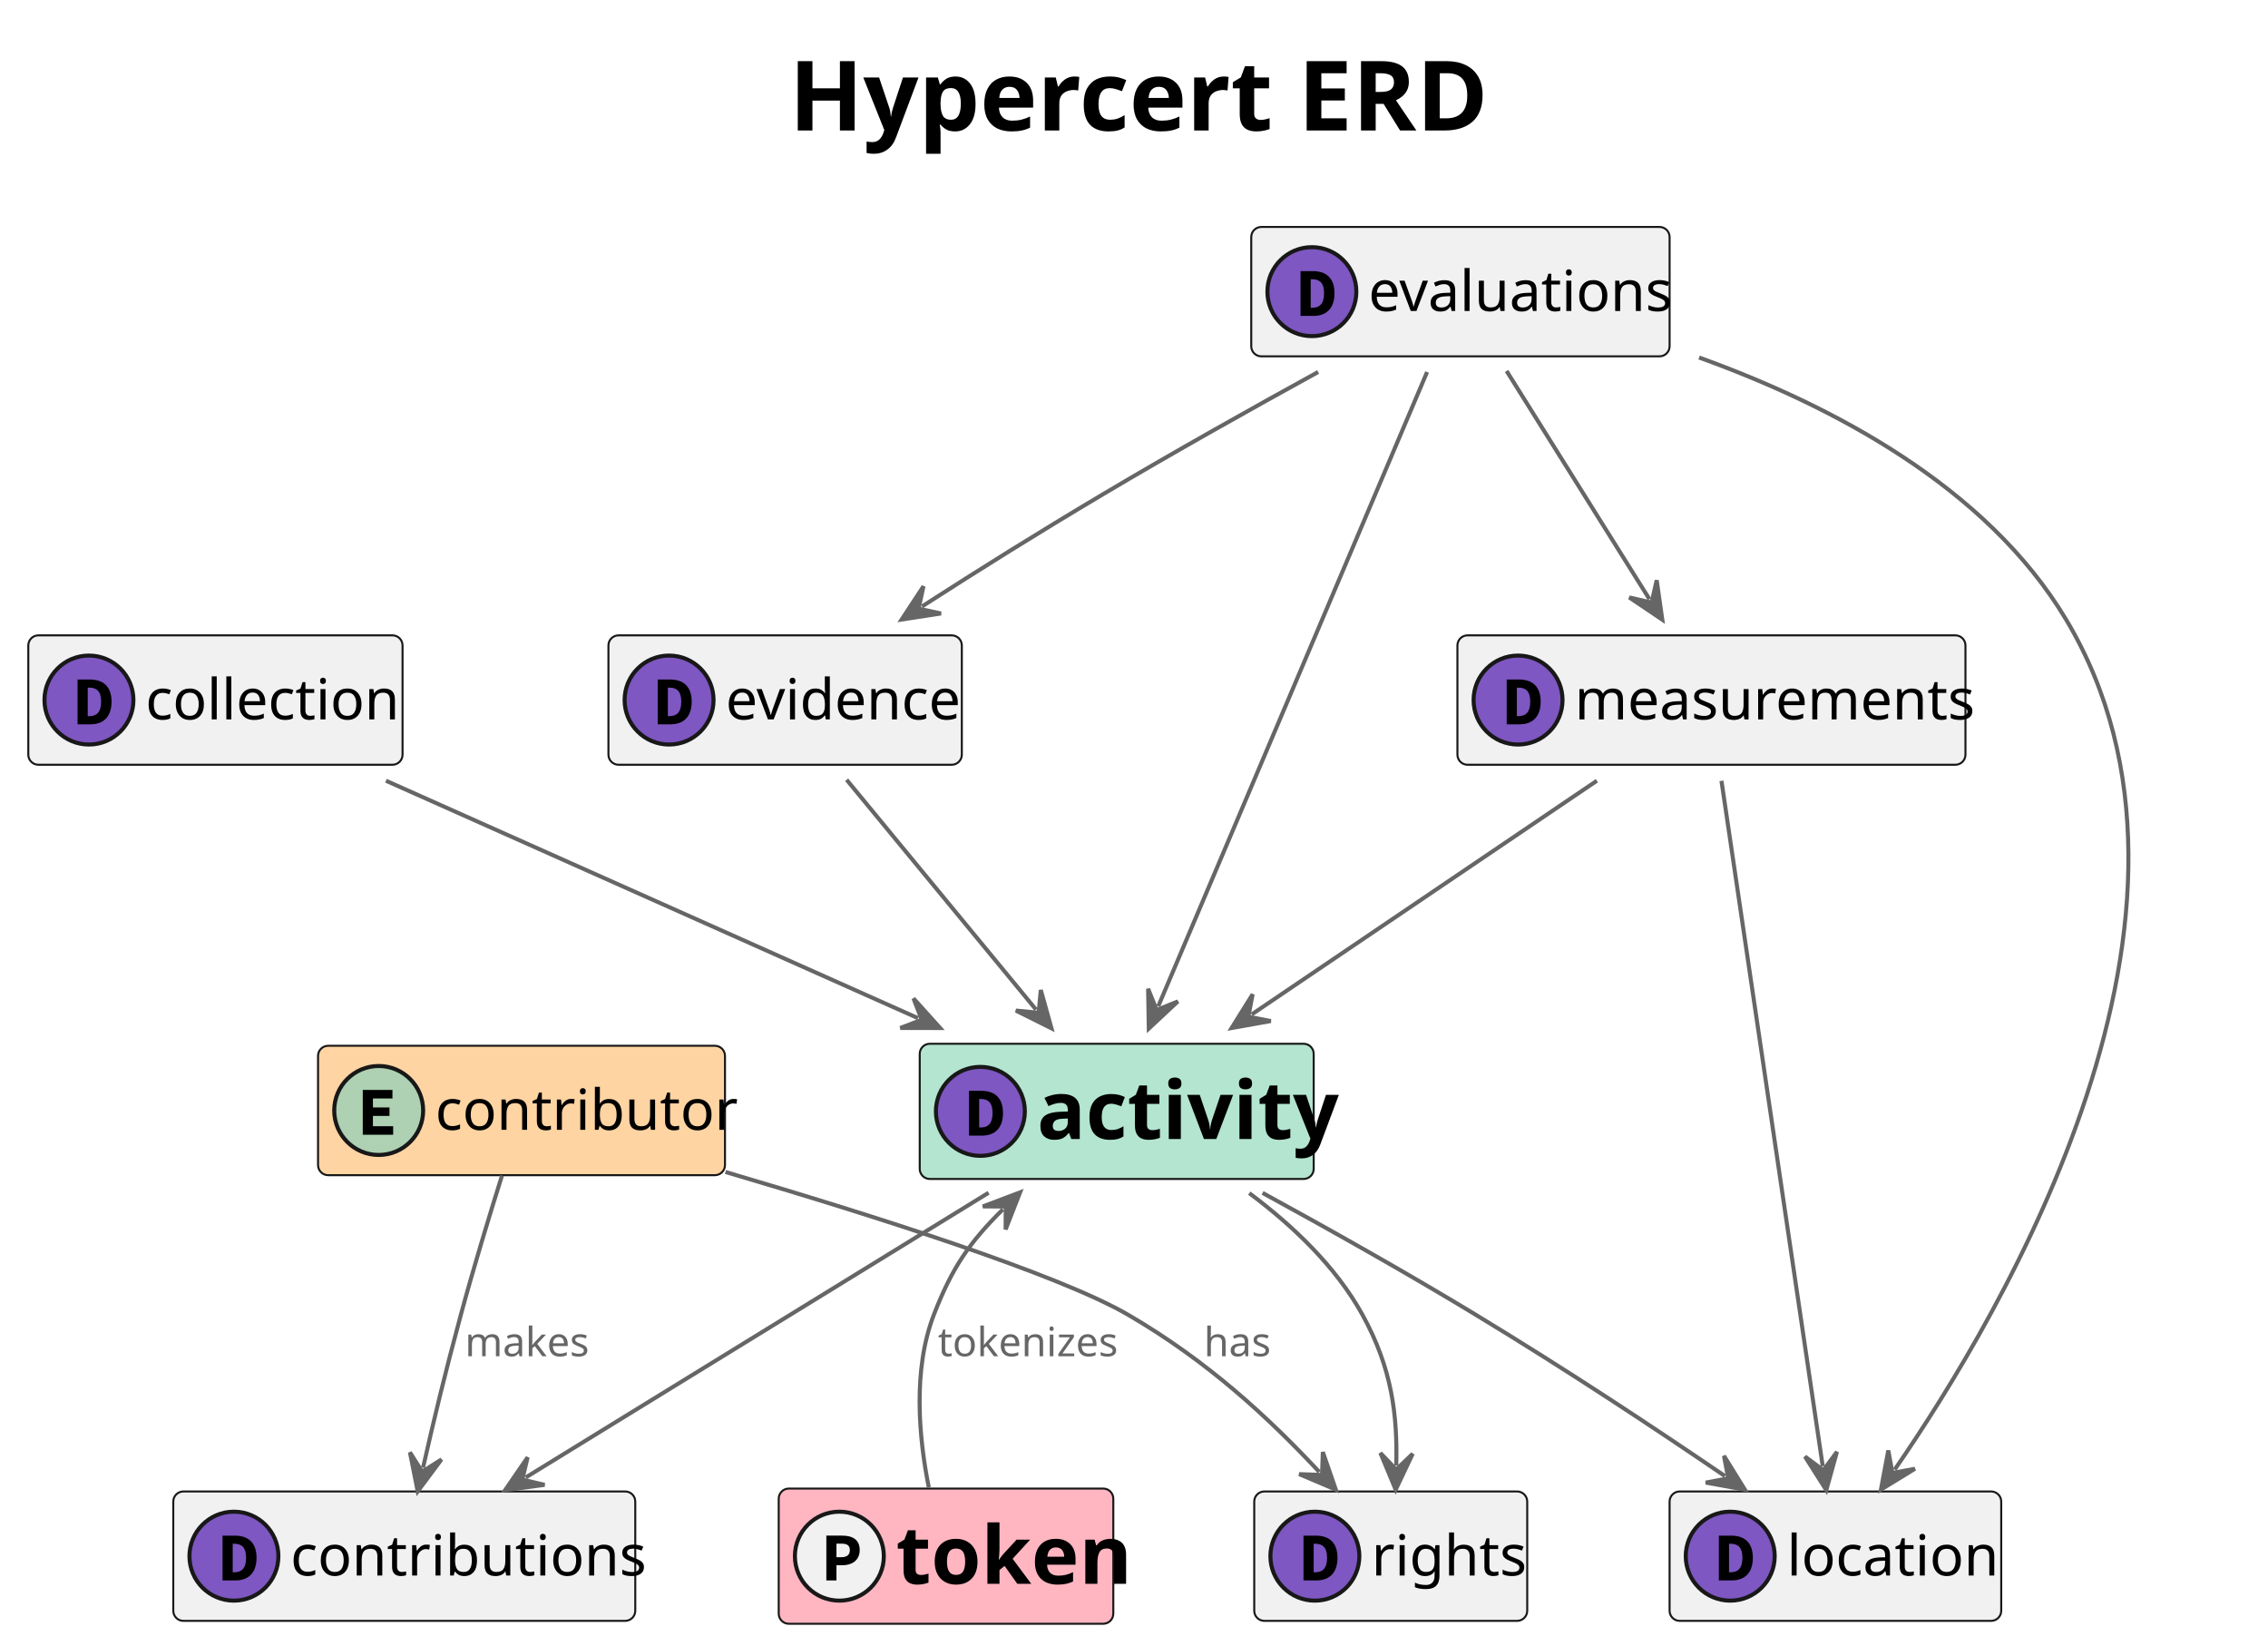
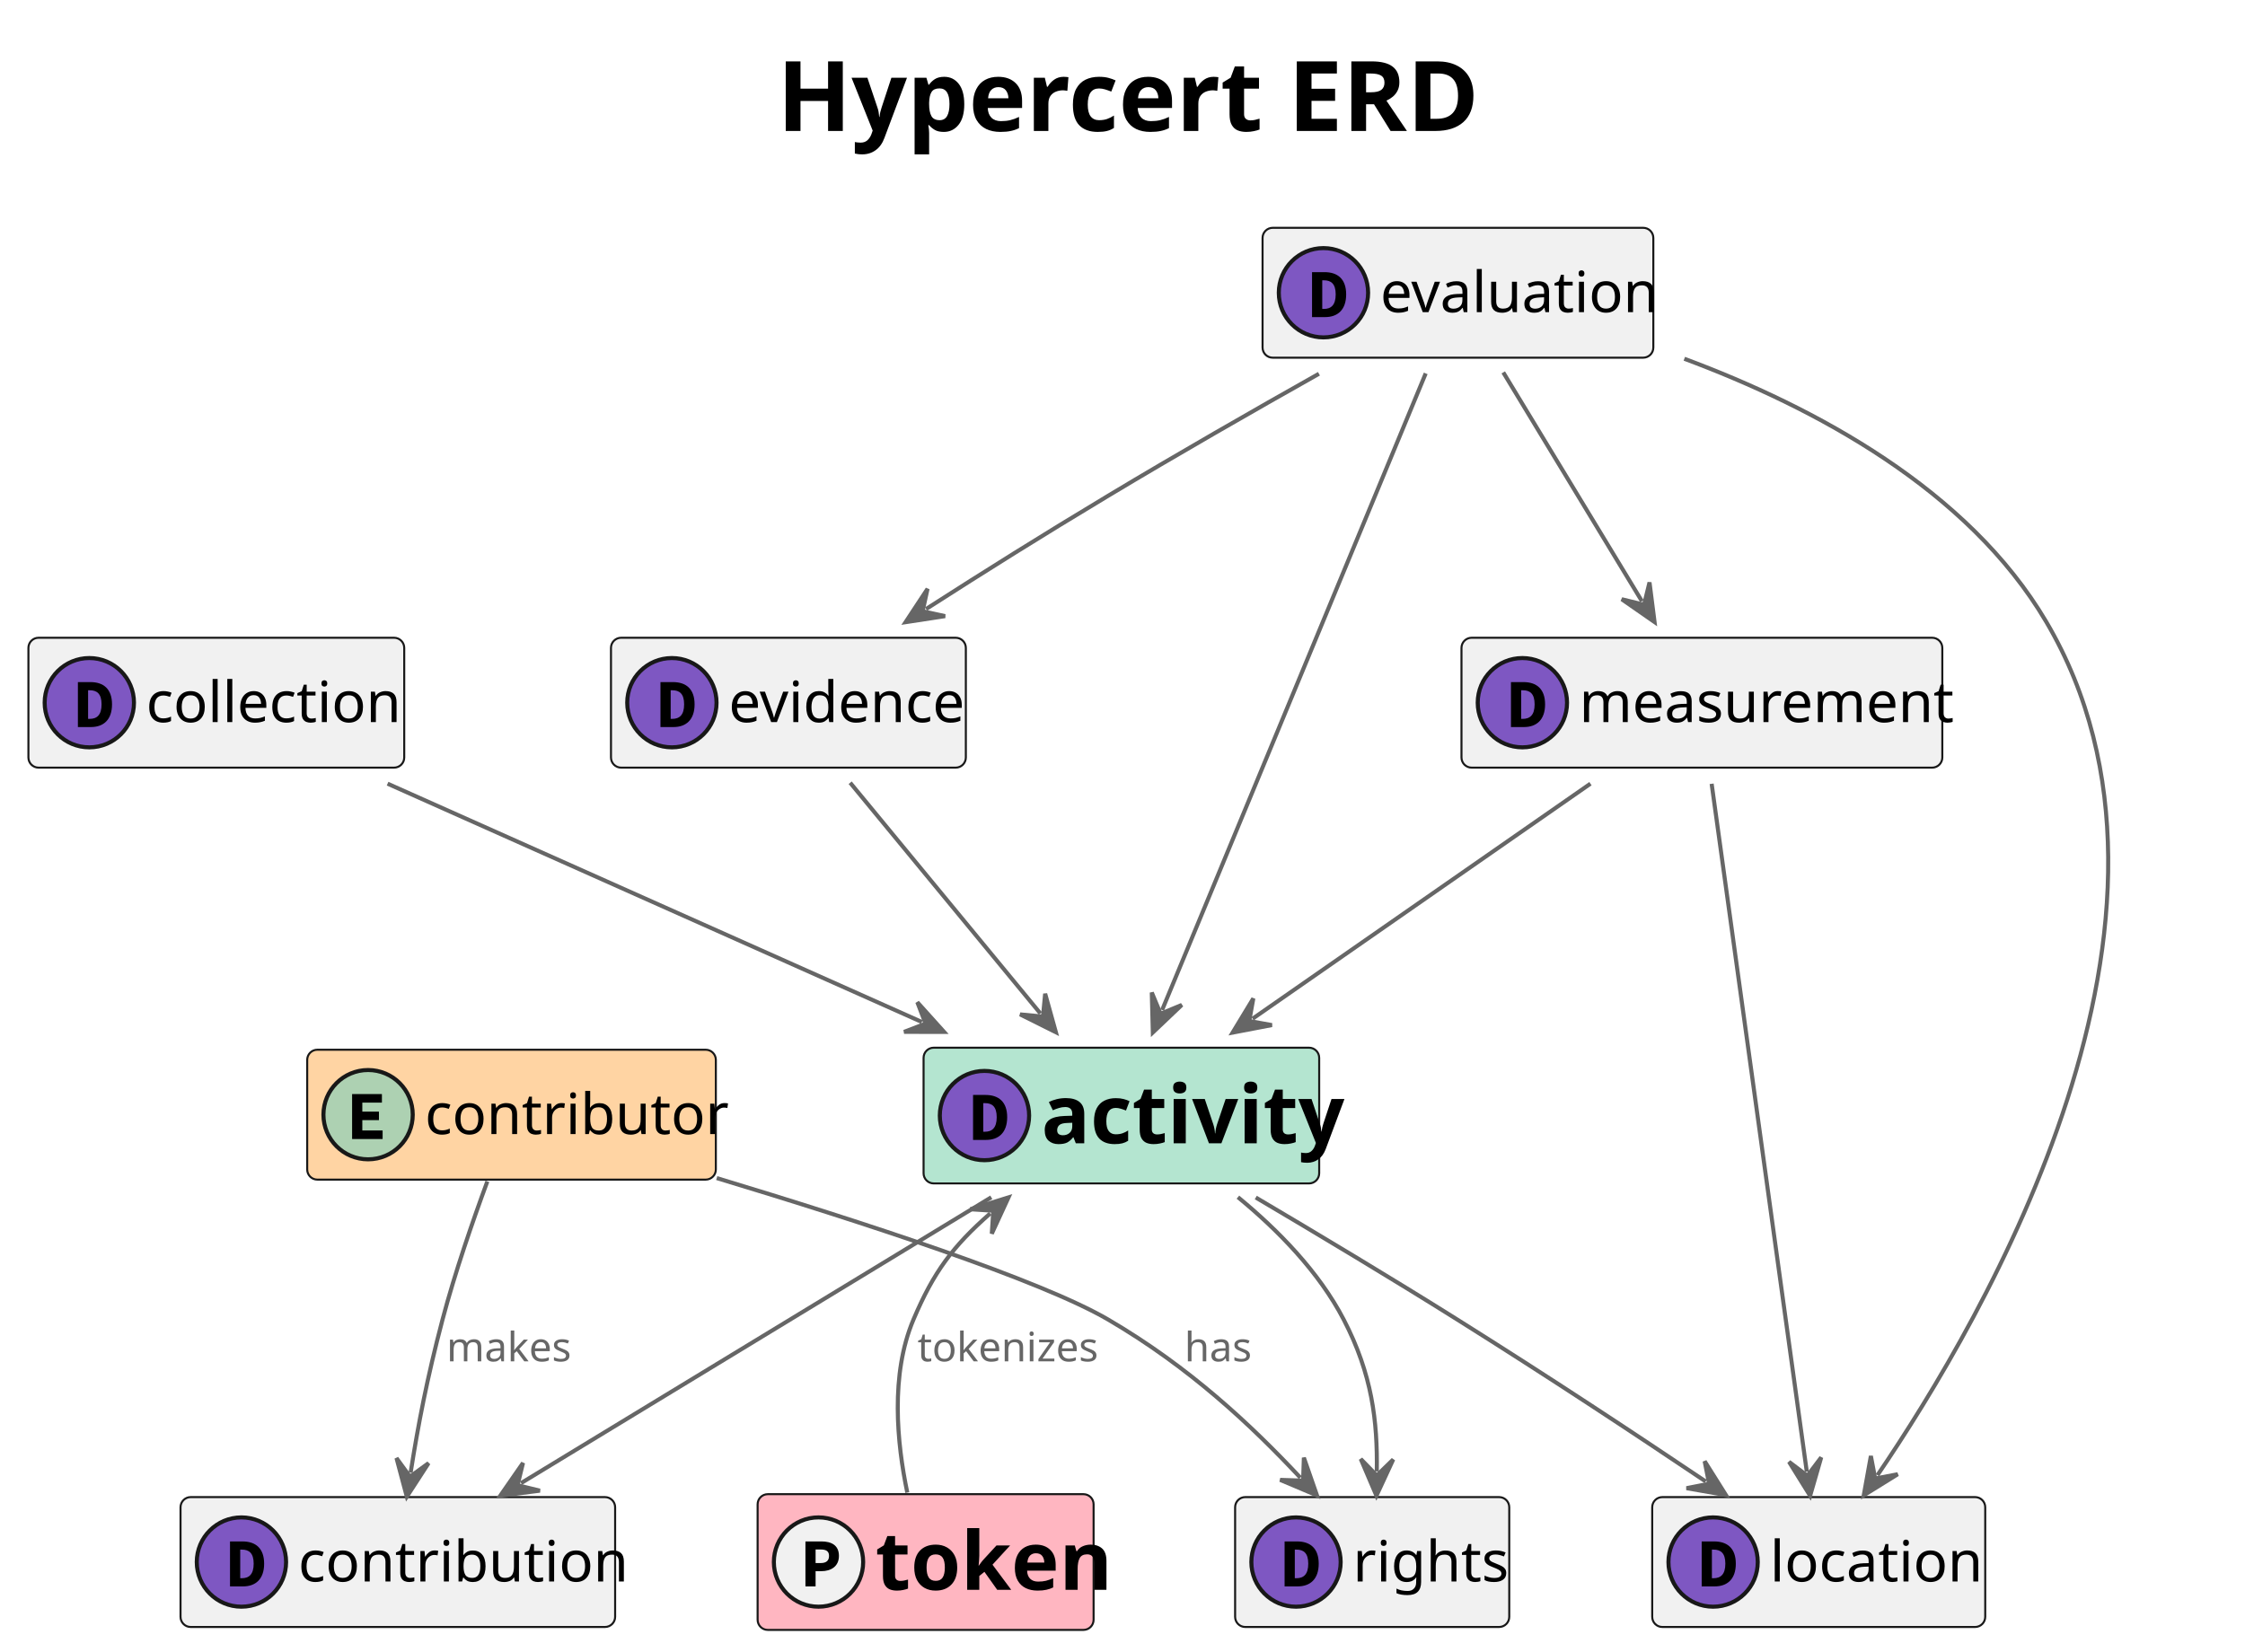
- <svg xmlns="http://www.w3.org/2000/svg" contentStyleType="text/css" data-diagram-type="CLASS" height="407px" preserveAspectRatio="none" style="width:561px;height:407px;background:#FFFFFF;" version="1.1" viewBox="0 0 561 407" width="561px" zoomAndPan="magnify">
+ <svg xmlns="http://www.w3.org/2000/svg" contentStyleType="text/css" data-diagram-type="CLASS" height="407px" preserveAspectRatio="none" style="width:553px;height:407px;background:#FFFFFF;" version="1.1" viewBox="0 0 553 407" width="553px" zoomAndPan="magnify">
  <defs />
  <g>
    <g class="title" data-source-line="1">
-       <text fill="#000000" font-family="sans-serif" font-size="24" font-weight="bold" lengthAdjust="spacing" textLength="157.055" x="195.178" y="32.266">Hypercert ERD</text>
+       <text fill="#000000" font-family="sans-serif" font-size="24" font-weight="bold" lengthAdjust="spacing" textLength="157.055" x="191.398" y="32.266">Hypercert ERD</text>
    </g>
    <g class="entity" data-entity="contributor" data-source-line="39" data-uid="ent0002" id="entity_contributor">
-       <rect fill="#FFD4A3" height="32" rx="2.5" ry="2.5" style="stroke:#181818;stroke-width:0.5;" width="100.66" x="78.67" y="258.625" />
-       <ellipse cx="93.67" cy="274.625" fill="#ADD1B2" rx="11" ry="11" style="stroke:#181818;stroke-width:1;" />
-       <path d="M89.733,280.625 L97.248,280.625 L97.248,278.516 L92.248,278.516 L92.248,275.969 L96.342,275.969 L96.342,273.875 L92.248,273.875 L92.248,271.656 L97.076,271.656 L97.076,269.547 L89.733,269.547 L89.733,280.625 Z " fill="#000000" />
-       <text fill="#000000" font-family="sans-serif" font-size="14" lengthAdjust="spacing" textLength="68.66" x="107.67" y="279.41">contributor</text>
+       <rect fill="#FFD4A3" height="32" rx="2.5" ry="2.5" style="stroke:#181818;stroke-width:0.5;" width="100.66" x="75.67" y="258.625" />
+       <ellipse cx="90.67" cy="274.625" fill="#ADD1B2" rx="11" ry="11" style="stroke:#181818;stroke-width:1;" />
+       <path d="M86.733,280.625 L94.248,280.625 L94.248,278.516 L89.248,278.516 L89.248,275.969 L93.342,275.969 L93.342,273.875 L89.248,273.875 L89.248,271.656 L94.076,271.656 L94.076,269.547 L86.733,269.547 L86.733,280.625 Z " fill="#000000" />
+       <text fill="#000000" font-family="sans-serif" font-size="14" lengthAdjust="spacing" textLength="68.66" x="104.67" y="279.41">contributor</text>
    </g>
    <g class="entity" data-entity="activity" data-source-line="45" data-uid="ent0003" id="entity_activity">
      <rect fill="#B4E5D0" height="33.438" rx="2.5" ry="2.5" style="stroke:#181818;stroke-width:0.5;" width="97.449" x="227.5" y="258.125" />
      <ellipse cx="242.5" cy="274.844" fill="#7E57C2" rx="11" ry="11" style="stroke:#181818;stroke-width:1;" />
      <path d="M239.688,280.844 L242.906,280.844 C245.984,280.844 248.094,279.062 248.094,275.25 C248.094,271.438 245.984,269.766 242.75,269.766 L239.688,269.766 L239.688,280.844 Z M242.203,278.828 L242.203,271.781 L242.609,271.781 C244.344,271.781 245.516,272.594 245.516,275.25 C245.516,277.906 244.344,278.828 242.609,278.828 L242.203,278.828 Z " fill="#000000" />
      <text fill="#000000" font-family="sans-serif" font-size="20" font-weight="bold" lengthAdjust="spacing" textLength="65.449" x="256.5" y="281.68">activity</text>
    </g>
    <g class="entity" data-entity="evidence" data-source-line="61" data-uid="ent0004" id="entity_evidence">
      <rect fill="#F1F1F1" height="32" rx="2.5" ry="2.5" style="stroke:#181818;stroke-width:0.5;" width="87.412" x="150.5" y="157.125" />
      <ellipse cx="165.5" cy="173.125" fill="#7E57C2" rx="11" ry="11" style="stroke:#181818;stroke-width:1;" />
      <path d="M162.688,179.125 L165.906,179.125 C168.984,179.125 171.094,177.344 171.094,173.531 C171.094,169.719 168.984,168.047 165.75,168.047 L162.688,168.047 L162.688,179.125 Z M165.203,177.109 L165.203,170.062 L165.609,170.062 C167.344,170.062 168.516,170.875 168.516,173.531 C168.516,176.188 167.344,177.109 165.609,177.109 L165.203,177.109 Z " fill="#000000" />
      <text fill="#000000" font-family="sans-serif" font-size="14" lengthAdjust="spacing" textLength="55.412" x="179.5" y="177.91">evidence</text>
    </g>
-     <g class="entity" data-entity="measurements" data-source-line="72" data-uid="ent0005" id="entity_measurements">
-       <rect fill="#F1F1F1" height="32" rx="2.5" ry="2.5" style="stroke:#181818;stroke-width:0.5;" width="125.666" x="360.5" y="157.125" />
-       <ellipse cx="375.5" cy="173.125" fill="#7E57C2" rx="11" ry="11" style="stroke:#181818;stroke-width:1;" />
-       <path d="M372.688,179.125 L375.906,179.125 C378.984,179.125 381.094,177.344 381.094,173.531 C381.094,169.719 378.984,168.047 375.75,168.047 L372.688,168.047 L372.688,179.125 Z M375.203,177.109 L375.203,170.062 L375.609,170.062 C377.344,170.062 378.516,170.875 378.516,173.531 C378.516,176.188 377.344,177.109 375.609,177.109 L375.203,177.109 Z " fill="#000000" />
-       <text fill="#000000" font-family="sans-serif" font-size="14" lengthAdjust="spacing" textLength="93.666" x="389.5" y="177.91">measurements</text>
+     <g class="entity" data-entity="measurement" data-source-line="72" data-uid="ent0005" id="entity_measurement">
+       <rect fill="#F1F1F1" height="32" rx="2.5" ry="2.5" style="stroke:#181818;stroke-width:0.5;" width="118.44" x="360" y="157.125" />
+       <ellipse cx="375" cy="173.125" fill="#7E57C2" rx="11" ry="11" style="stroke:#181818;stroke-width:1;" />
+       <path d="M372.188,179.125 L375.406,179.125 C378.484,179.125 380.594,177.344 380.594,173.531 C380.594,169.719 378.484,168.047 375.25,168.047 L372.188,168.047 L372.188,179.125 Z M374.703,177.109 L374.703,170.062 L375.109,170.062 C376.844,170.062 378.016,170.875 378.016,173.531 C378.016,176.188 376.844,177.109 375.109,177.109 L374.703,177.109 Z " fill="#000000" />
+       <text fill="#000000" font-family="sans-serif" font-size="14" lengthAdjust="spacing" textLength="86.44" x="389" y="177.91">measurement</text>
    </g>
-     <g class="entity" data-entity="evaluations" data-source-line="86" data-uid="ent0006" id="entity_evaluations">
-       <rect fill="#F1F1F1" height="32" rx="2.5" ry="2.5" style="stroke:#181818;stroke-width:0.5;" width="103.483" x="309.5" y="56.125" />
-       <ellipse cx="324.5" cy="72.125" fill="#7E57C2" rx="11" ry="11" style="stroke:#181818;stroke-width:1;" />
-       <path d="M321.688,78.125 L324.906,78.125 C327.984,78.125 330.094,76.344 330.094,72.531 C330.094,68.719 327.984,67.047 324.75,67.047 L321.688,67.047 L321.688,78.125 Z M324.203,76.109 L324.203,69.062 L324.609,69.062 C326.344,69.062 327.516,69.875 327.516,72.531 C327.516,75.188 326.344,76.109 324.609,76.109 L324.203,76.109 Z " fill="#000000" />
-       <text fill="#000000" font-family="sans-serif" font-size="14" lengthAdjust="spacing" textLength="71.483" x="338.5" y="76.91">evaluations</text>
+     <g class="entity" data-entity="evaluation" data-source-line="86" data-uid="ent0006" id="entity_evaluation">
+       <rect fill="#F1F1F1" height="32" rx="2.5" ry="2.5" style="stroke:#181818;stroke-width:0.5;" width="96.258" x="311" y="56.125" />
+       <ellipse cx="326" cy="72.125" fill="#7E57C2" rx="11" ry="11" style="stroke:#181818;stroke-width:1;" />
+       <path d="M323.188,78.125 L326.406,78.125 C329.484,78.125 331.594,76.344 331.594,72.531 C331.594,68.719 329.484,67.047 326.25,67.047 L323.188,67.047 L323.188,78.125 Z M325.703,76.109 L325.703,69.062 L326.109,69.062 C327.844,69.062 329.016,69.875 329.016,72.531 C329.016,75.188 327.844,76.109 326.109,76.109 L325.703,76.109 Z " fill="#000000" />
+       <text fill="#000000" font-family="sans-serif" font-size="14" lengthAdjust="spacing" textLength="64.258" x="340" y="76.91">evaluation</text>
    </g>
-     <g class="entity" data-entity="contributions" data-source-line="98" data-uid="ent0007" id="entity_contributions">
-       <rect fill="#F1F1F1" height="32" rx="2.5" ry="2.5" style="stroke:#181818;stroke-width:0.5;" width="114.277" x="42.86" y="368.845" />
-       <ellipse cx="57.86" cy="384.845" fill="#7E57C2" rx="11" ry="11" style="stroke:#181818;stroke-width:1;" />
-       <path d="M55.047,390.845 L58.266,390.845 C61.344,390.845 63.454,389.064 63.454,385.251 C63.454,381.439 61.344,379.767 58.11,379.767 L55.047,379.767 L55.047,390.845 Z M57.563,388.829 L57.563,381.783 L57.969,381.783 C59.704,381.783 60.876,382.595 60.876,385.251 C60.876,387.908 59.704,388.829 57.969,388.829 L57.563,388.829 Z " fill="#000000" />
-       <text fill="#000000" font-family="sans-serif" font-size="14" lengthAdjust="spacing" textLength="82.277" x="71.86" y="389.63">contributions</text>
+     <g class="entity" data-entity="contribution" data-source-line="98" data-uid="ent0007" id="entity_contribution">
+       <rect fill="#F1F1F1" height="32" rx="2.5" ry="2.5" style="stroke:#181818;stroke-width:0.5;" width="107.052" x="44.47" y="368.845" />
+       <ellipse cx="59.47" cy="384.845" fill="#7E57C2" rx="11" ry="11" style="stroke:#181818;stroke-width:1;" />
+       <path d="M56.657,390.845 L59.876,390.845 C62.954,390.845 65.064,389.064 65.064,385.251 C65.064,381.439 62.954,379.767 59.72,379.767 L56.657,379.767 L56.657,390.845 Z M59.173,388.829 L59.173,381.783 L59.579,381.783 C61.314,381.783 62.486,382.595 62.486,385.251 C62.486,387.908 61.314,388.829 59.579,388.829 L59.173,388.829 Z " fill="#000000" />
+       <text fill="#000000" font-family="sans-serif" font-size="14" lengthAdjust="spacing" textLength="75.052" x="73.47" y="389.63">contribution</text>
    </g>
    <g class="entity" data-entity="location" data-source-line="109" data-uid="ent0008" id="entity_location">
-       <rect fill="#F1F1F1" height="32" rx="2.5" ry="2.5" style="stroke:#181818;stroke-width:0.5;" width="82.032" x="412.98" y="368.845" />
-       <ellipse cx="427.98" cy="384.845" fill="#7E57C2" rx="11" ry="11" style="stroke:#181818;stroke-width:1;" />
-       <path d="M425.168,390.845 L428.386,390.845 C431.464,390.845 433.574,389.064 433.574,385.251 C433.574,381.439 431.464,379.767 428.23,379.767 L425.168,379.767 L425.168,390.845 Z M427.683,388.829 L427.683,381.783 L428.089,381.783 C429.824,381.783 430.996,382.595 430.996,385.251 C430.996,387.908 429.824,388.829 428.089,388.829 L427.683,388.829 Z " fill="#000000" />
-       <text fill="#000000" font-family="sans-serif" font-size="14" lengthAdjust="spacing" textLength="50.032" x="441.98" y="389.63">location</text>
+       <rect fill="#F1F1F1" height="32" rx="2.5" ry="2.5" style="stroke:#181818;stroke-width:0.5;" width="82.032" x="406.98" y="368.845" />
+       <ellipse cx="421.98" cy="384.845" fill="#7E57C2" rx="11" ry="11" style="stroke:#181818;stroke-width:1;" />
+       <path d="M419.168,390.845 L422.386,390.845 C425.464,390.845 427.574,389.064 427.574,385.251 C427.574,381.439 425.464,379.767 422.23,379.767 L419.168,379.767 L419.168,390.845 Z M421.683,388.829 L421.683,381.783 L422.089,381.783 C423.824,381.783 424.996,382.595 424.996,385.251 C424.996,387.908 423.824,388.829 422.089,388.829 L421.683,388.829 Z " fill="#000000" />
+       <text fill="#000000" font-family="sans-serif" font-size="14" lengthAdjust="spacing" textLength="50.032" x="435.98" y="389.63">location</text>
    </g>
    <g class="entity" data-entity="rights" data-source-line="121" data-uid="ent0009" id="entity_rights">
-       <rect fill="#F1F1F1" height="32" rx="2.5" ry="2.5" style="stroke:#181818;stroke-width:0.5;" width="67.526" x="310.24" y="368.845" />
-       <ellipse cx="325.24" cy="384.845" fill="#7E57C2" rx="11" ry="11" style="stroke:#181818;stroke-width:1;" />
-       <path d="M322.428,390.845 L325.646,390.845 C328.724,390.845 330.834,389.064 330.834,385.251 C330.834,381.439 328.724,379.767 325.49,379.767 L322.428,379.767 L322.428,390.845 Z M324.943,388.829 L324.943,381.783 L325.349,381.783 C327.084,381.783 328.256,382.595 328.256,385.251 C328.256,387.908 327.084,388.829 325.349,388.829 L324.943,388.829 Z " fill="#000000" />
-       <text fill="#000000" font-family="sans-serif" font-size="14" lengthAdjust="spacing" textLength="35.526" x="339.24" y="389.63">rights</text>
+       <rect fill="#F1F1F1" height="32" rx="2.5" ry="2.5" style="stroke:#181818;stroke-width:0.5;" width="67.526" x="304.24" y="368.845" />
+       <ellipse cx="319.24" cy="384.845" fill="#7E57C2" rx="11" ry="11" style="stroke:#181818;stroke-width:1;" />
+       <path d="M316.428,390.845 L319.646,390.845 C322.724,390.845 324.834,389.064 324.834,385.251 C324.834,381.439 322.724,379.767 319.49,379.767 L316.428,379.767 L316.428,390.845 Z M318.943,388.829 L318.943,381.783 L319.349,381.783 C321.084,381.783 322.256,382.595 322.256,385.251 C322.256,387.908 321.084,388.829 319.349,388.829 L318.943,388.829 Z " fill="#000000" />
+       <text fill="#000000" font-family="sans-serif" font-size="14" lengthAdjust="spacing" textLength="35.526" x="333.24" y="389.63">rights</text>
    </g>
    <g class="entity" data-entity="collection" data-source-line="131" data-uid="ent0010" id="entity_collection">
      <rect fill="#F1F1F1" height="32" rx="2.5" ry="2.5" style="stroke:#181818;stroke-width:0.5;" width="92.573" x="7" y="157.125" />
      <ellipse cx="22" cy="173.125" fill="#7E57C2" rx="11" ry="11" style="stroke:#181818;stroke-width:1;" />
      <path d="M19.188,179.125 L22.406,179.125 C25.484,179.125 27.594,177.344 27.594,173.531 C27.594,169.719 25.484,168.047 22.25,168.047 L19.188,168.047 L19.188,179.125 Z M21.703,177.109 L21.703,170.062 L22.109,170.062 C23.844,170.062 25.016,170.875 25.016,173.531 C25.016,176.188 23.844,177.109 22.109,177.109 L21.703,177.109 Z " fill="#000000" />
      <text fill="#000000" font-family="sans-serif" font-size="14" lengthAdjust="spacing" textLength="60.573" x="36" y="177.91">collection</text>
    </g>
    <g class="entity" data-entity="token" data-source-line="141" data-uid="ent0011" id="entity_token">
-       <rect fill="#FFB6C1" height="33.438" rx="2.5" ry="2.5" style="stroke:#181818;stroke-width:0.5;" width="82.762" x="192.62" y="368.125" />
-       <ellipse cx="207.62" cy="384.844" fill="#F1F1F1" rx="11" ry="11" style="stroke:#181818;stroke-width:1;" />
-       <path d="M204.401,390.844 L206.901,390.844 L206.901,387.094 L208.323,387.094 C210.667,387.094 212.651,385.938 212.651,383.328 C212.651,380.641 210.714,379.766 208.323,379.766 L204.401,379.766 L204.401,390.844 Z M206.901,385.094 L206.901,381.75 L208.167,381.75 C209.495,381.75 210.214,382.172 210.214,383.328 C210.214,384.484 209.542,385.094 208.167,385.094 L206.901,385.094 Z " fill="#000000" />
-       <text fill="#000000" font-family="sans-serif" font-size="20" font-weight="bold" lengthAdjust="spacing" textLength="50.762" x="221.62" y="391.68">token</text>
+       <rect fill="#FFB6C1" height="33.438" rx="2.5" ry="2.5" style="stroke:#181818;stroke-width:0.5;" width="82.762" x="186.62" y="368.125" />
+       <ellipse cx="201.62" cy="384.844" fill="#F1F1F1" rx="11" ry="11" style="stroke:#181818;stroke-width:1;" />
+       <path d="M198.401,390.844 L200.901,390.844 L200.901,387.094 L202.323,387.094 C204.667,387.094 206.651,385.938 206.651,383.328 C206.651,380.641 204.714,379.766 202.323,379.766 L198.401,379.766 L198.401,390.844 Z M200.901,385.094 L200.901,381.75 L202.167,381.75 C203.495,381.75 204.214,382.172 204.214,383.328 C204.214,384.484 203.542,385.094 202.167,385.094 L200.901,385.094 Z " fill="#000000" />
+       <text fill="#000000" font-family="sans-serif" font-size="20" font-weight="bold" lengthAdjust="spacing" textLength="50.762" x="215.62" y="391.68">token</text>
    </g>
-     <g class="link" data-entity-1="activity" data-entity-2="contributions" data-source-line="147" data-uid="lnk12" id="link_activity_contributions">
-       <path codeLine="147" d="M244.53,294.975 C210.32,316.015 161.461,346.063 130.051,365.373" fill="none" id="activity-to-contributions" style="stroke:#666666;stroke-width:1;" />
-       <polygon fill="#666666" points="124.94,368.515,134.702,367.209,129.2,365.896,130.512,360.394,124.94,368.515" style="stroke:#666666;stroke-width:1;" />
+     <g class="link" data-entity-1="activity" data-entity-2="contribution" data-source-line="147" data-uid="lnk12" id="link_activity_contribution">
+       <path codeLine="147" d="M244.18,294.975 C209.58,316.015 160.117,346.089 128.347,365.399" fill="none" id="activity-to-contribution" style="stroke:#666666;stroke-width:1;" />
+       <polygon fill="#666666" points="123.22,368.515,132.988,367.259,127.493,365.918,128.833,360.422,123.22,368.515" style="stroke:#666666;stroke-width:1;" />
    </g>
    <g class="link" data-entity-1="activity" data-entity-2="rights" data-source-line="148" data-uid="lnk13" id="link_activity_rights">
-       <path codeLine="148" d="M309.01,295.065 C319.67,303.015 330.42,313.185 337,325.125 C344.34,338.435 345.675,349.977 345.375,362.417" fill="none" id="activity-to-rights" style="stroke:#666666;stroke-width:1;" />
-       <polygon fill="#666666" points="345.23,368.415,349.446,359.514,345.351,363.416,341.448,359.321,345.23,368.415" style="stroke:#666666;stroke-width:1;" />
+       <path codeLine="148" d="M304.93,294.945 C314.82,303.075 324.91,313.385 331,325.125 C337.99,338.615 339.332,350.136 339.142,362.516" fill="none" id="activity-to-rights" style="stroke:#666666;stroke-width:1;" />
+       <polygon fill="#666666" points="339.05,368.515,343.188,359.577,339.127,363.516,335.189,359.455,339.05,368.515" style="stroke:#666666;stroke-width:1;" />
    </g>
    <g class="link" data-entity-1="activity" data-entity-2="location" data-source-line="149" data-uid="lnk14" id="link_activity_location">
-       <path codeLine="149" d="M312.3,295.005 C328.58,303.905 347.92,314.765 365,325.125 C388.11,339.145 408.84,352.899 426.66,365.029" fill="none" id="activity-to-location" style="stroke:#666666;stroke-width:1;" />
-       <polygon fill="#666666" points="431.62,368.405,426.431,360.034,427.487,365.591,421.929,366.647,431.62,368.405" style="stroke:#666666;stroke-width:1;" />
+       <path codeLine="149" d="M309.33,295.035 C324.57,304.035 342.8,314.955 359,325.125 C381.73,339.395 402.29,352.988 420.16,364.998" fill="none" id="activity-to-location" style="stroke:#666666;stroke-width:1;" />
+       <polygon fill="#666666" points="425.14,368.345,419.901,360.005,420.99,365.556,415.439,366.645,425.14,368.345" style="stroke:#666666;stroke-width:1;" />
    </g>
    <g class="link" data-entity-1="evidence" data-entity-2="activity" data-source-line="150" data-uid="lnk15" id="link_evidence_activity">
      <path codeLine="150" d="M209.42,192.845 C223.9,210.405 241.632,231.936 256.272,249.686" fill="none" id="evidence-to-activity" style="stroke:#666666;stroke-width:1;" />
      <polygon fill="#666666" points="260.09,254.315,257.449,244.827,256.909,250.458,251.278,249.917,260.09,254.315" style="stroke:#666666;stroke-width:1;" />
    </g>
-     <g class="link" data-entity-1="measurements" data-entity-2="activity" data-source-line="151" data-uid="lnk16" id="link_measurements_activity">
-       <path codeLine="151" d="M395,193.075 C369.1,210.615 335.73,233.203 309.61,250.873" fill="none" id="measurements-to-activity" style="stroke:#666666;stroke-width:1;" />
-       <polygon fill="#666666" points="304.64,254.235,314.336,252.505,308.781,251.433,309.853,245.879,304.64,254.235" style="stroke:#666666;stroke-width:1;" />
+     <g class="link" data-entity-1="measurement" data-entity-2="activity" data-source-line="151" data-uid="lnk16" id="link_measurement_activity">
+       <path codeLine="151" d="M391.77,193.075 C366.48,210.665 333.956,233.31 308.546,250.98" fill="none" id="measurement-to-activity" style="stroke:#666666;stroke-width:1;" />
+       <polygon fill="#666666" points="303.62,254.405,313.293,252.551,307.725,251.55,308.725,245.983,303.62,254.405" style="stroke:#666666;stroke-width:1;" />
    </g>
-     <g class="link" data-entity-1="measurements" data-entity-2="location" data-source-line="152" data-uid="lnk17" id="link_measurements_location">
-       <path codeLine="152" d="M425.81,193.105 C431.89,234.245 445.302,325.01 450.862,362.59" fill="none" id="measurements-to-location" style="stroke:#666666;stroke-width:1;" />
-       <polygon fill="#666666" points="451.74,368.525,454.38,359.036,451.008,363.579,446.466,360.207,451.74,368.525" style="stroke:#666666;stroke-width:1;" />
+     <g class="link" data-entity-1="measurement" data-entity-2="location" data-source-line="152" data-uid="lnk17" id="link_measurement_location">
+       <path codeLine="152" d="M421.62,193.105 C427.31,234.245 439.858,325.002 445.058,362.582" fill="none" id="measurement-to-location" style="stroke:#666666;stroke-width:1;" />
+       <polygon fill="#666666" points="445.88,368.525,448.609,359.062,445.195,363.572,440.684,360.158,445.88,368.525" style="stroke:#666666;stroke-width:1;" />
    </g>
-     <g class="link" data-entity-1="evaluations" data-entity-2="evidence" data-source-line="153" data-uid="lnk18" id="link_evaluations_evidence">
-       <path codeLine="153" d="M326.05,91.995 C309.8,100.925 290.29,111.855 273,122.125 C256.26,132.075 242.898,140.441 228.068,149.971" fill="none" id="evaluations-to-evidence" style="stroke:#666666;stroke-width:1;" />
-       <polygon fill="#666666" points="223.02,153.215,232.754,151.715,227.226,150.512,228.429,144.984,223.02,153.215" style="stroke:#666666;stroke-width:1;" />
+     <g class="link" data-entity-1="evaluation" data-entity-2="evidence" data-source-line="153" data-uid="lnk18" id="link_evaluation_evidence">
+       <path codeLine="153" d="M324.89,92.085 C309.01,101.025 289.94,111.945 273,122.125 C256.3,132.155 242.952,140.538 228.112,150.048" fill="none" id="evaluation-to-evidence" style="stroke:#666666;stroke-width:1;" />
+       <polygon fill="#666666" points="223.06,153.285,232.796,151.797,227.27,150.587,228.479,145.061,223.06,153.285" style="stroke:#666666;stroke-width:1;" />
    </g>
-     <g class="link" data-entity-1="evaluations" data-entity-2="measurements" data-source-line="154" data-uid="lnk19" id="link_evaluations_measurements">
-       <path codeLine="154" d="M372.66,91.745 C383.68,109.335 396.925,130.5 407.995,148.17" fill="none" id="evaluations-to-measurements" style="stroke:#666666;stroke-width:1;" />
-       <polygon fill="#666666" points="411.18,153.255,409.792,143.505,408.526,149.018,403.012,147.752,411.18,153.255" style="stroke:#666666;stroke-width:1;" />
+     <g class="link" data-entity-1="evaluation" data-entity-2="measurement" data-source-line="154" data-uid="lnk19" id="link_evaluation_measurement">
+       <path codeLine="154" d="M370.29,91.745 C380.94,109.335 393.74,130.454 404.45,148.124" fill="none" id="evaluation-to-measurement" style="stroke:#666666;stroke-width:1;" />
+       <polygon fill="#666666" points="407.56,153.255,406.316,143.485,404.968,148.979,399.474,147.632,407.56,153.255" style="stroke:#666666;stroke-width:1;" />
    </g>
-     <g class="link" data-entity-1="evaluations" data-entity-2="activity" data-source-line="155" data-uid="lnk20" id="link_evaluations_activity">
-       <path codeLine="155" d="M353,91.995 C336.84,130.105 302.802,210.411 286.502,248.851" fill="none" id="evaluations-to-activity" style="stroke:#666666;stroke-width:1;" />
-       <polygon fill="#666666" points="284.16,254.375,291.356,247.651,286.112,249.772,283.991,244.528,284.16,254.375" style="stroke:#666666;stroke-width:1;" />
+     <g class="link" data-entity-1="evaluation" data-entity-2="activity" data-source-line="155" data-uid="lnk20" id="link_evaluation_activity">
+       <path codeLine="155" d="M351.19,91.995 C335.41,130.105 302.175,210.391 286.265,248.831" fill="none" id="evaluation-to-activity" style="stroke:#666666;stroke-width:1;" />
+       <polygon fill="#666666" points="283.97,254.375,291.108,247.589,285.882,249.755,283.716,244.529,283.97,254.375" style="stroke:#666666;stroke-width:1;" />
    </g>
-     <g class="link" data-entity-1="evaluations" data-entity-2="location" data-source-line="156" data-uid="lnk21" id="link_evaluations_location">
-       <path codeLine="156" d="M420.28,88.415 C453.18,100.265 491.34,120.355 511,153.125 C554.41,225.475 495.496,324.526 468.666,363.435" fill="none" id="evaluations-to-location" style="stroke:#666666;stroke-width:1;" />
-       <polygon fill="#666666" points="465.26,368.375,473.662,363.236,468.098,364.259,467.076,358.695,465.26,368.375" style="stroke:#666666;stroke-width:1;" />
+     <g class="link" data-entity-1="evaluation" data-entity-2="location" data-source-line="156" data-uid="lnk21" id="link_evaluation_location">
+       <path codeLine="156" d="M414.89,88.385 C447.05,100.355 484.78,120.575 504,153.125 C546.85,225.715 488.884,324.594 462.464,363.444" fill="none" id="evaluation-to-location" style="stroke:#666666;stroke-width:1;" />
+       <polygon fill="#666666" points="459.09,368.405,467.459,363.212,461.902,364.271,460.843,358.714,459.09,368.405" style="stroke:#666666;stroke-width:1;" />
    </g>
    <g class="link" data-entity-1="collection" data-entity-2="activity" data-source-line="157" data-uid="lnk22" id="link_collection_activity">
      <path codeLine="157" d="M95.47,193.075 C134.77,210.615 187.46,234.121 227.071,251.791" fill="none" id="collection-to-activity" style="stroke:#666666;stroke-width:1;" />
      <polygon fill="#666666" points="232.55,254.235,225.96,246.915,227.984,252.198,222.701,254.221,232.55,254.235" style="stroke:#666666;stroke-width:1;" />
    </g>
    <g class="link" data-entity-1="activity" data-entity-2="token" data-source-line="158" data-uid="lnk23" id="link_activity_token">
-       <path codeLine="158" d="M248.065,299.085 C239.655,307.405 235.44,313.645 231,325.125 C225.7,338.835 227.31,355.705 229.74,367.835" fill="none" id="activity-backto-token" style="stroke:#666666;stroke-width:1;" />
-       <polygon fill="#666666" points="252.33,294.865,243.119,298.351,248.775,298.382,248.745,304.038,252.33,294.865" style="stroke:#666666;stroke-width:1;" />
-       <text fill="#666666" font-family="sans-serif" font-size="10" lengthAdjust="spacing" textLength="42.725" x="232" y="335.402">tokenizes</text>
+       <path codeLine="158" d="M243.921,298.954 C234.661,307.084 229.95,313.425 225,325.125 C219.27,338.665 220.94,355.555 223.49,367.735" fill="none" id="activity-backto-token" style="stroke:#666666;stroke-width:1;" />
+       <polygon fill="#666666" points="248.43,294.995,239.028,297.927,244.673,298.294,244.306,303.939,248.43,294.995" style="stroke:#666666;stroke-width:1;" />
+       <text fill="#666666" font-family="sans-serif" font-size="10" lengthAdjust="spacing" textLength="42.725" x="226" y="335.402">tokenizes</text>
    </g>
-     <g class="link" data-entity-1="contributor" data-entity-2="contributions" data-source-line="159" data-uid="lnk24" id="link_contributor_contributions">
-       <path codeLine="159" d="M124.17,290.725 C121.1,300.495 117.14,313.515 114,325.125 C110.01,339.895 107.332,351.062 104.642,362.972" fill="none" id="contributor-to-contributions" style="stroke:#666666;stroke-width:1;" />
-       <polygon fill="#666666" points="103.32,368.825,109.204,360.927,104.422,363.948,101.401,359.165,103.32,368.825" style="stroke:#666666;stroke-width:1;" />
-       <text fill="#666666" font-family="sans-serif" font-size="10" lengthAdjust="spacing" textLength="29.741" x="115" y="335.402">makes</text>
+     <g class="link" data-entity-1="contributor" data-entity-2="contribution" data-source-line="159" data-uid="lnk24" id="link_contributor_contribution">
+       <path codeLine="159" d="M120.05,291.055 C116.48,300.735 112.06,313.535 109,325.125 C105.14,339.765 103.038,350.879 101.148,362.819" fill="none" id="contributor-to-contribution" style="stroke:#666666;stroke-width:1;" />
+       <polygon fill="#666666" points="100.21,368.745,105.568,360.481,100.992,363.807,97.666,359.23,100.21,368.745" style="stroke:#666666;stroke-width:1;" />
+       <text fill="#666666" font-family="sans-serif" font-size="10" lengthAdjust="spacing" textLength="29.741" x="110" y="335.402">makes</text>
    </g>
    <g class="link" data-entity-1="contributor" data-entity-2="rights" data-source-line="160" data-uid="lnk25" id="link_contributor_rights">
-       <path codeLine="160" d="M179.45,289.835 C215.97,300.585 261.81,315.135 279,325.125 C298.98,336.745 314.053,350.881 326.333,364.021" fill="none" id="contributor-to-rights" style="stroke:#666666;stroke-width:1;" />
-       <polygon fill="#666666" points="330.43,368.405,327.207,359.098,327.016,364.752,321.362,364.561,330.43,368.405" style="stroke:#666666;stroke-width:1;" />
-       <text fill="#666666" font-family="sans-serif" font-size="10" lengthAdjust="spacing" textLength="16.108" x="297.78" y="335.402">has</text>
+       <path codeLine="160" d="M176.55,290.245 C212.16,300.995 256.33,315.365 273,325.125 C292.95,336.805 308.018,350.936 320.308,364.056" fill="none" id="contributor-to-rights" style="stroke:#666666;stroke-width:1;" />
+       <polygon fill="#666666" points="324.41,368.435,321.176,359.132,320.992,364.786,315.338,364.601,324.41,368.435" style="stroke:#666666;stroke-width:1;" />
+       <text fill="#666666" font-family="sans-serif" font-size="10" lengthAdjust="spacing" textLength="16.108" x="291.76" y="335.402">has</text>
    </g>
  </g>
</svg>
